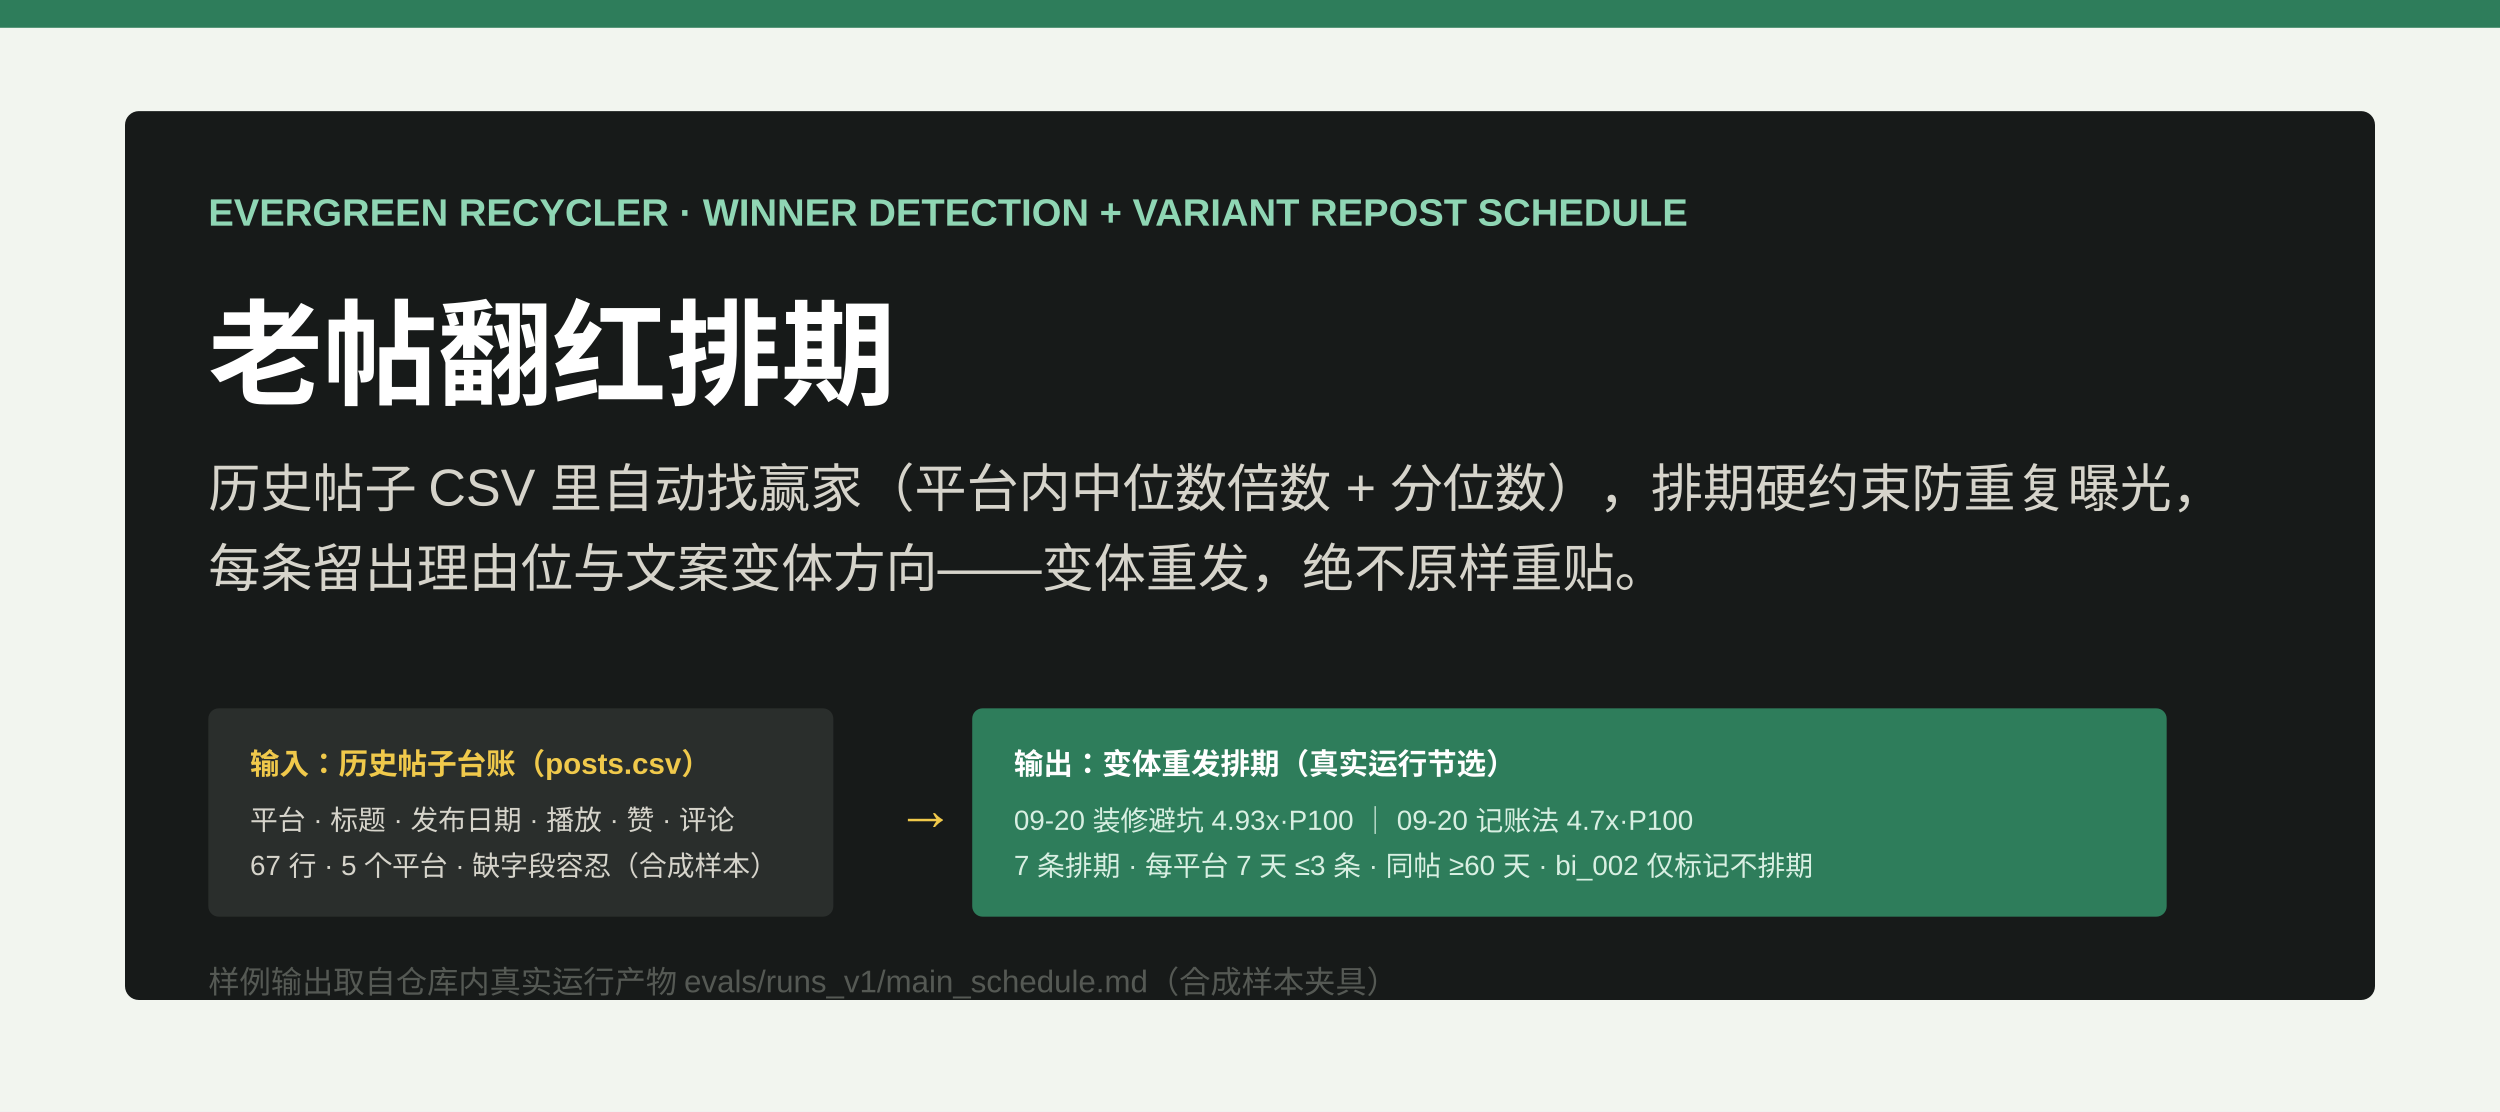
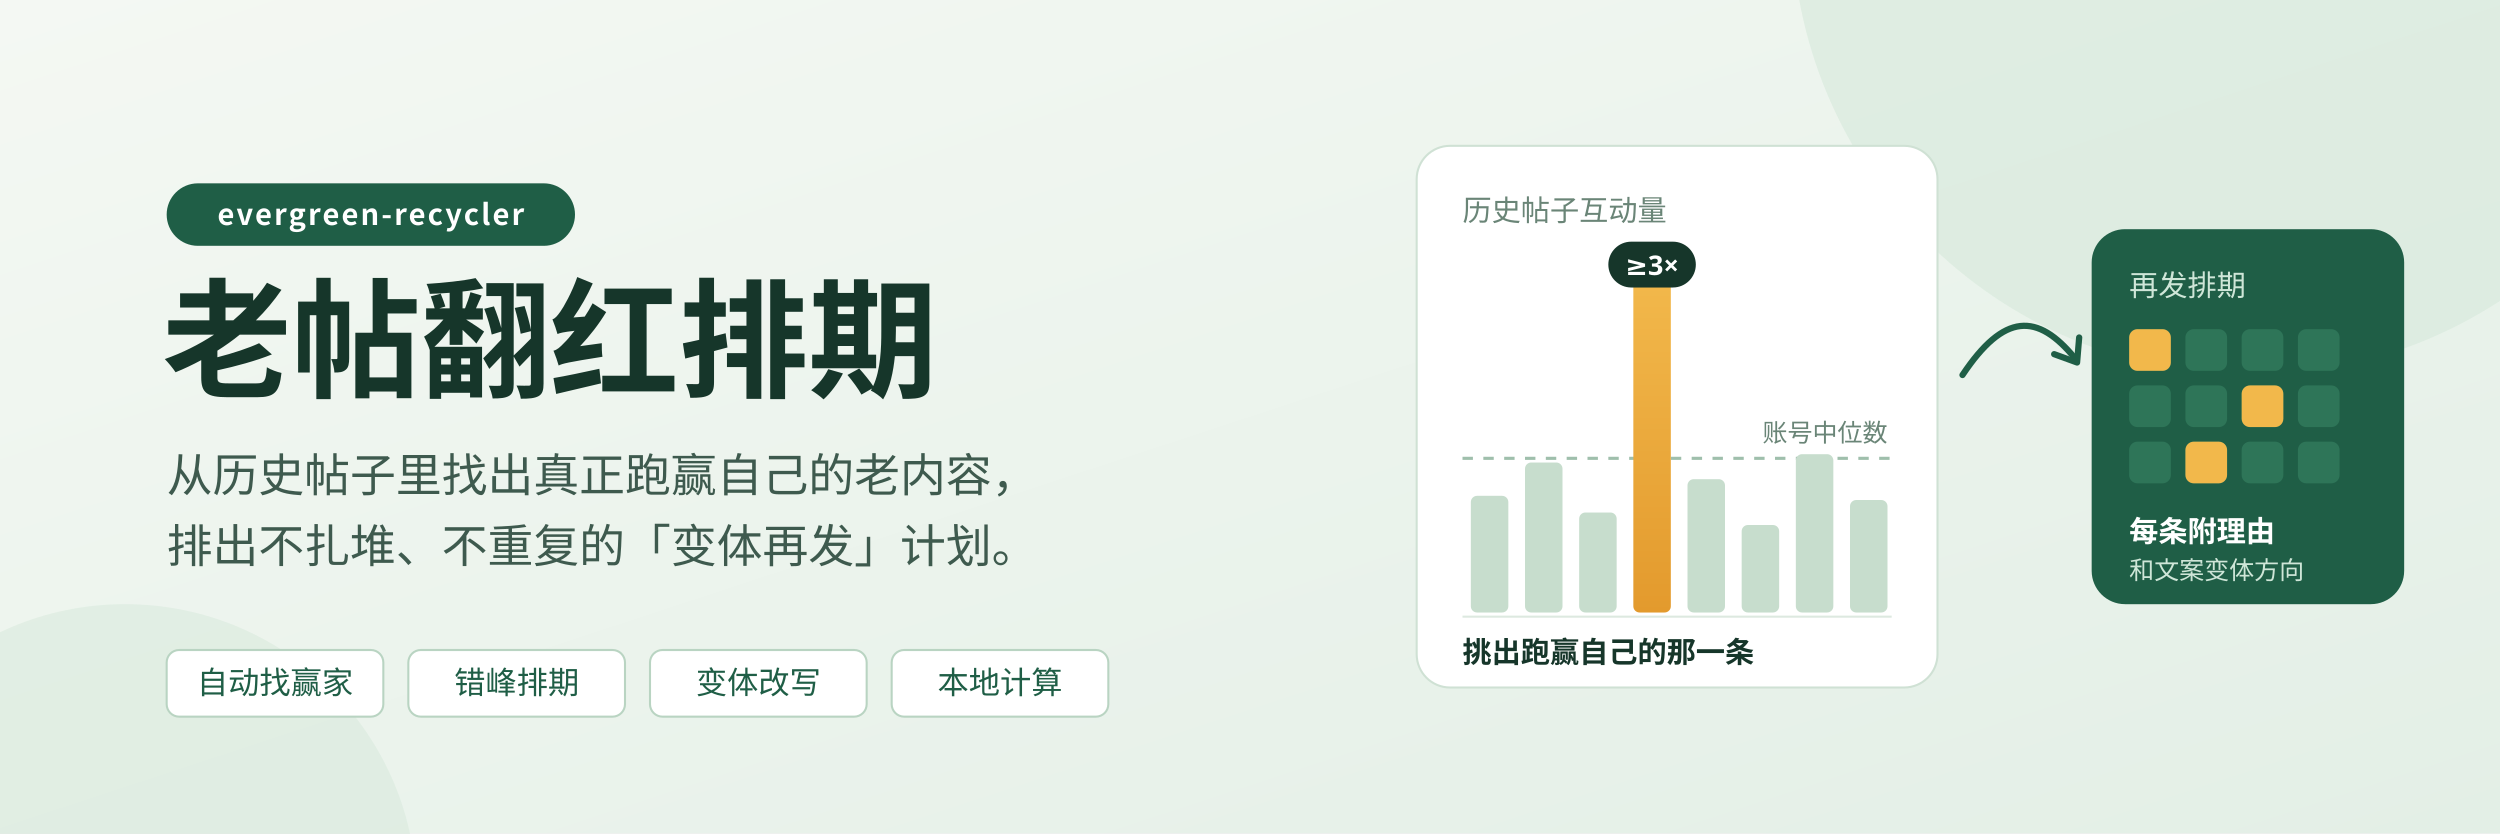
- <svg xmlns="http://www.w3.org/2000/svg" width="1440" height="640" viewBox="0 0 1440 640" role="img" aria-labelledby="t d">
-   <rect width="1440" height="640" fill="#F2F5EF" />
-   <rect x="0" y="0" width="1440" height="16" fill="#2E7D5B" />
-   <rect x="72" y="64" width="1296" height="512" rx="8" fill="#171A19" />
-   <text x="120" y="130" fill="#8FD6B4" font-family="Arial, 'PingFang SC', sans-serif" font-size="22" font-weight="700">EVERGREEN RECYCLER · WINNER DETECTION + VARIANT REPOST SCHEDULE</text>
-   <text x="120" y="228" fill="#FFFFFF" font-family="Arial, 'PingFang SC', sans-serif" font-size="66" font-weight="800">老帖翻红排期</text>
-   <text x="120" y="292" fill="#D6D4CB" font-family="Arial, 'PingFang SC', sans-serif" font-size="30">历史帖子 CSV 里自动找赢家（平台内中位数倍数 + 分位数），排期硬约束防重复曝光，</text>
-   <text x="120" y="338" fill="#D6D4CB" font-family="Arial, 'PingFang SC', sans-serif" font-size="30">每条留出理由位与文案变体方向——变体重发，绝不原样重贴。</text>
-   <g transform="translate(120 408)">
-     <rect width="360" height="120" rx="6" fill="#2A2E2C" />
-     <text x="24" y="38" fill="#F0C94B" font-family="Arial, 'PingFang SC', sans-serif" font-size="17" font-weight="700">输入：历史帖子台账（posts.csv）</text>
-     <text x="24" y="70" fill="#D6D4CB" font-family="Arial, 'PingFang SC', sans-serif" font-size="16">平台 · 标题 · 发布日期 · 播放 · 赞 · 评论</text>
-     <text x="24" y="96" fill="#D6D4CB" font-family="Arial, 'PingFang SC', sans-serif" font-size="16">67 行 · 5 个平台 · 缺字段容忍（合成样本）</text>
+ <svg xmlns="http://www.w3.org/2000/svg" width="1200" height="400" viewBox="0 0 1200 400" role="img" aria-labelledby="t d">
+   <defs>
+     <linearGradient id="bg" x1="0" y1="0" x2="1" y2="1">
+       <stop offset="0" stop-color="#F4F8F3" />
+       <stop offset="1" stop-color="#E3EFE6" />
+     </linearGradient>
+     <linearGradient id="win" x1="0" y1="0" x2="0" y2="1">
+       <stop offset="0" stop-color="#F2B84B" />
+       <stop offset="1" stop-color="#E39A2D" />
+     </linearGradient>
+   </defs>
+   <rect width="1200" height="400" fill="url(#bg)" />
+   <circle cx="1080" cy="-40" r="220" fill="#D5E8DA" opacity="0.6" />
+   <circle cx="60" cy="430" r="140" fill="#D5E8DA" opacity="0.5" />
+   <g font-family="'PingFang SC','Hiragino Sans GB','Microsoft YaHei','Noto Sans CJK SC',sans-serif">
+     <g transform="translate(80 88)">
+       <rect width="196" height="30" rx="15" fill="#1F5E46" />
+       <text x="98" y="20" text-anchor="middle" fill="#FFFFFF" font-size="14" font-weight="600" letter-spacing="1">evergreen-recycler</text>
+     </g>
+     <text x="78" y="186" fill="#16362A" font-size="62" font-weight="800">老帖翻红排期</text>
+     <text x="80" y="236" fill="#3E5A4E" font-size="22">从历史帖子里找出真正跑赢自己的老内容，</text>
+     <text x="80" y="270" fill="#3E5A4E" font-size="22">排出不扎堆、不重复的「变体再发」计划。</text>
+     <g transform="translate(80 312)" font-size="15" fill="#1F5E46">
+       <rect width="104" height="32" rx="6" fill="#FFFFFF" stroke="#B9D4C2" />
+       <text x="52" y="21" text-anchor="middle">自动找赢家</text>
+       <rect x="116" width="104" height="32" rx="6" fill="#FFFFFF" stroke="#B9D4C2" />
+       <text x="168" y="21" text-anchor="middle">错峰排期</text>
+       <rect x="232" width="104" height="32" rx="6" fill="#FFFFFF" stroke="#B9D4C2" />
+       <text x="284" y="21" text-anchor="middle">变体改写</text>
+       <rect x="348" width="104" height="32" rx="6" fill="#FFFFFF" stroke="#B9D4C2" />
+       <text x="400" y="21" text-anchor="middle">本地计算</text>
+     </g>
  </g>
-   <text x="516" y="478" fill="#F0C94B" font-family="Arial, 'PingFang SC', sans-serif" font-size="34" font-weight="800">→</text>
-   <g transform="translate(560 408)">
-     <rect width="688" height="120" rx="6" fill="#2E7D5B" />
-     <text x="24" y="38" fill="#FFFFFF" font-family="Arial, 'PingFang SC', sans-serif" font-size="17" font-weight="700">输出：变体重发排期（真实运行节选）</text>
-     <text x="24" y="70" fill="#D8EFE2" font-family="Arial, 'PingFang SC', sans-serif" font-size="16">09-20 装修避坑 4.93x·P100 ｜ 09-20 记账法 4.7x·P100</text>
-     <text x="24" y="96" fill="#D8EFE2" font-family="Arial, 'PingFang SC', sans-serif" font-size="16">7 条排期 · 每平台 7 天 ≤3 条 · 同帖 ≥60 天 · bi_002 仅标记不排期</text>
+   <g transform="translate(680 70)" font-family="'PingFang SC','Microsoft YaHei',sans-serif">
+     <rect width="250" height="260" rx="16" fill="#FFFFFF" stroke="#CFE1D4" />
+     <text x="22" y="36" fill="#6A8577" font-size="14">历史帖子互动量</text>
+     <line x1="22" y1="150" x2="228" y2="150" stroke="#9FBFAC" stroke-width="1.5" stroke-dasharray="5 5" />
+     <text x="226" y="142" text-anchor="end" fill="#6A8577" font-size="12">账号中位数</text>
+     <g fill="#C7DDCD">
+       <rect x="26" y="168" width="18" height="56" rx="3" />
+       <rect x="52" y="152" width="18" height="72" rx="3" />
+       <rect x="78" y="176" width="18" height="48" rx="3" />
+       <rect x="130" y="160" width="18" height="64" rx="3" />
+       <rect x="156" y="182" width="18" height="42" rx="3" />
+       <rect x="182" y="148" width="18" height="76" rx="3" />
+       <rect x="208" y="170" width="18" height="54" rx="3" />
+     </g>
+     <rect x="104" y="64" width="18" height="160" rx="3" fill="url(#win)" />
+     <g transform="translate(92 46)">
+       <rect width="42" height="22" rx="11" fill="#16362A" />
+       <text x="21" y="16" text-anchor="middle" fill="#FFFFFF" font-size="13" font-weight="700">≥3×</text>
+     </g>
+     <line x1="22" y1="226" x2="228" y2="226" stroke="#DDE9E0" />
+     <text x="22" y="248" fill="#16362A" font-size="14" font-weight="600">挑出跑赢自己的那一条</text>
  </g>
-   <text x="120" y="572" fill="#555954" font-family="Arial, 'PingFang SC', sans-serif" font-size="18">样例输出取自仓库内真实运行产物 evals/runs_v1/main_schedule.md（合成样本夹具）</text>
+   <g fill="none" stroke="#1F5E46" stroke-width="3" stroke-linecap="round">
+     <path d="M942 180 C 962 150, 978 150, 996 172" />
+     <path d="M986 170 L 997 174 L 998 162" stroke-linejoin="round" />
+   </g>
+   <g transform="translate(1004 110)" font-family="'PingFang SC','Microsoft YaHei',sans-serif">
+     <rect width="150" height="180" rx="16" fill="#1F5E46" />
+     <text x="18" y="32" fill="#CFE6D8" font-size="14">再发排期</text>
+     <g fill="#2E7558">
+       <rect x="18" y="48" width="20" height="20" rx="4" />
+       <rect x="45" y="48" width="20" height="20" rx="4" />
+       <rect x="72" y="48" width="20" height="20" rx="4" />
+       <rect x="99" y="48" width="20" height="20" rx="4" />
+       <rect x="18" y="75" width="20" height="20" rx="4" />
+       <rect x="45" y="75" width="20" height="20" rx="4" />
+       <rect x="72" y="75" width="20" height="20" rx="4" />
+       <rect x="99" y="75" width="20" height="20" rx="4" />
+       <rect x="18" y="102" width="20" height="20" rx="4" />
+       <rect x="45" y="102" width="20" height="20" rx="4" />
+       <rect x="72" y="102" width="20" height="20" rx="4" />
+       <rect x="99" y="102" width="20" height="20" rx="4" />
+     </g>
+     <rect x="18" y="48" width="20" height="20" rx="4" fill="#F2B84B" />
+     <rect x="72" y="75" width="20" height="20" rx="4" fill="#F2B84B" />
+     <rect x="45" y="102" width="20" height="20" rx="4" fill="#F2B84B" />
+     <text x="18" y="150" fill="#FFFFFF" font-size="14" font-weight="600">每条附理由</text>
+     <text x="18" y="168" fill="#CFE6D8" font-size="12">和文案变体方向</text>
+   </g>
</svg>
